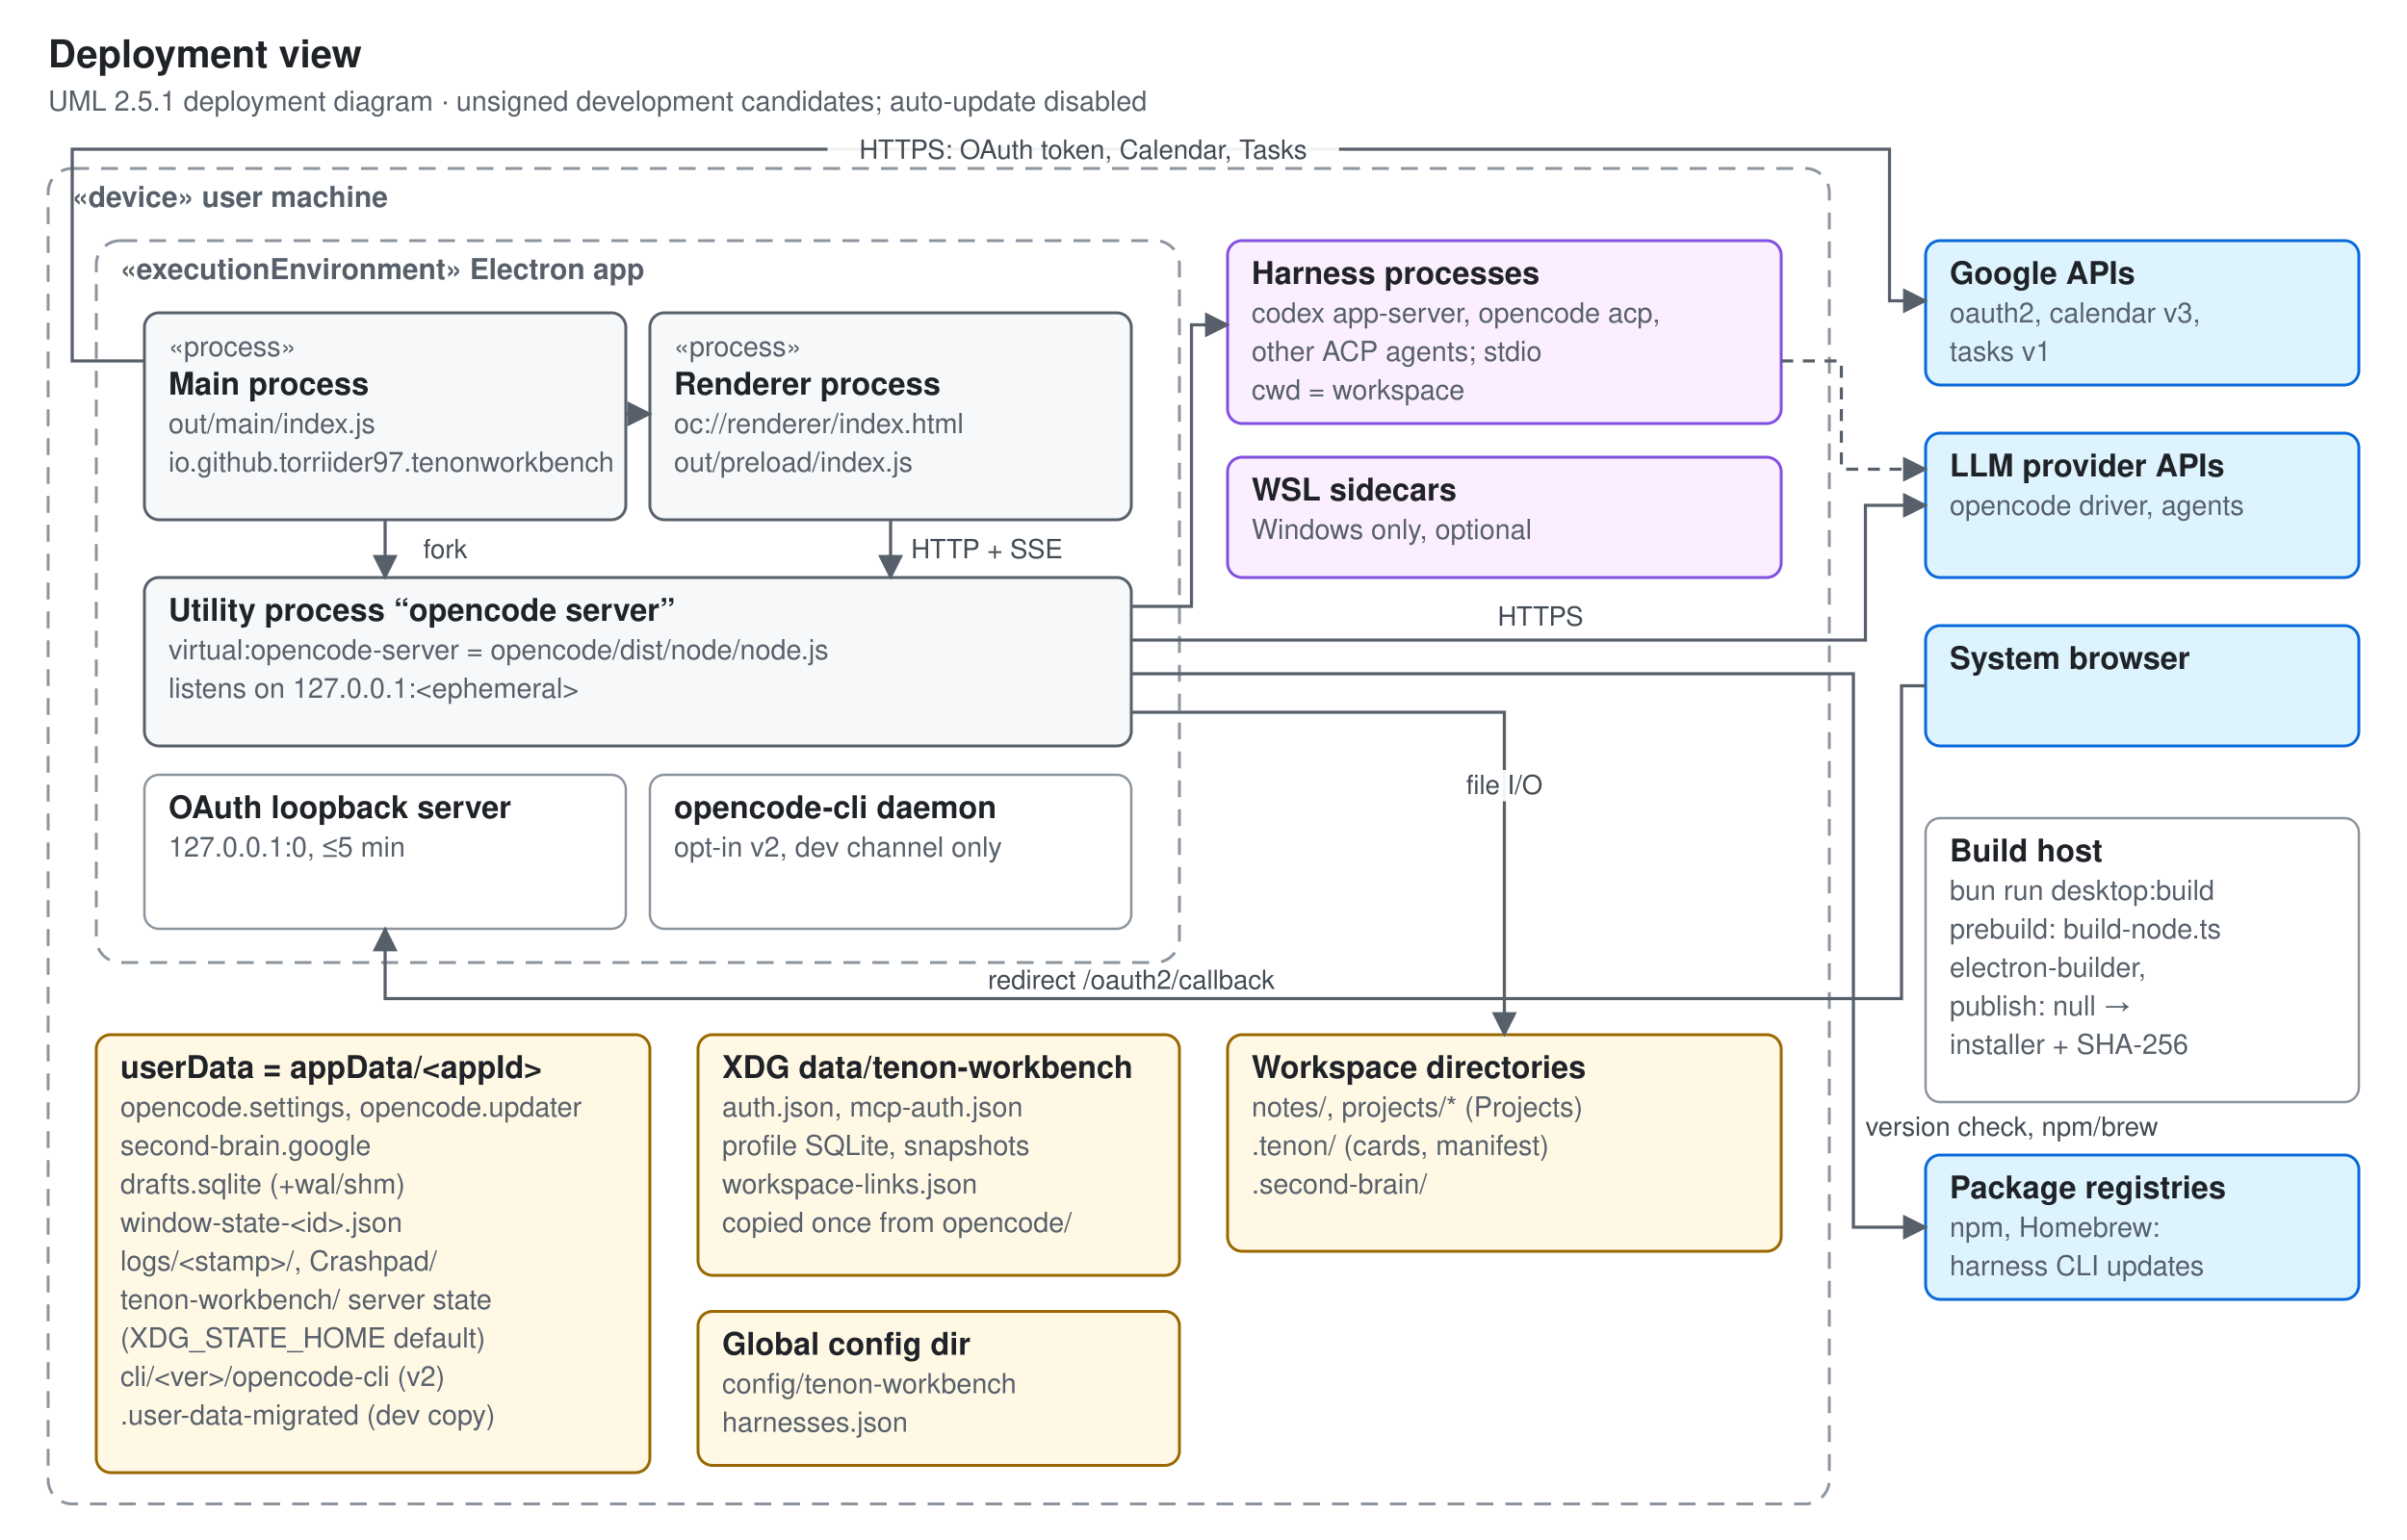
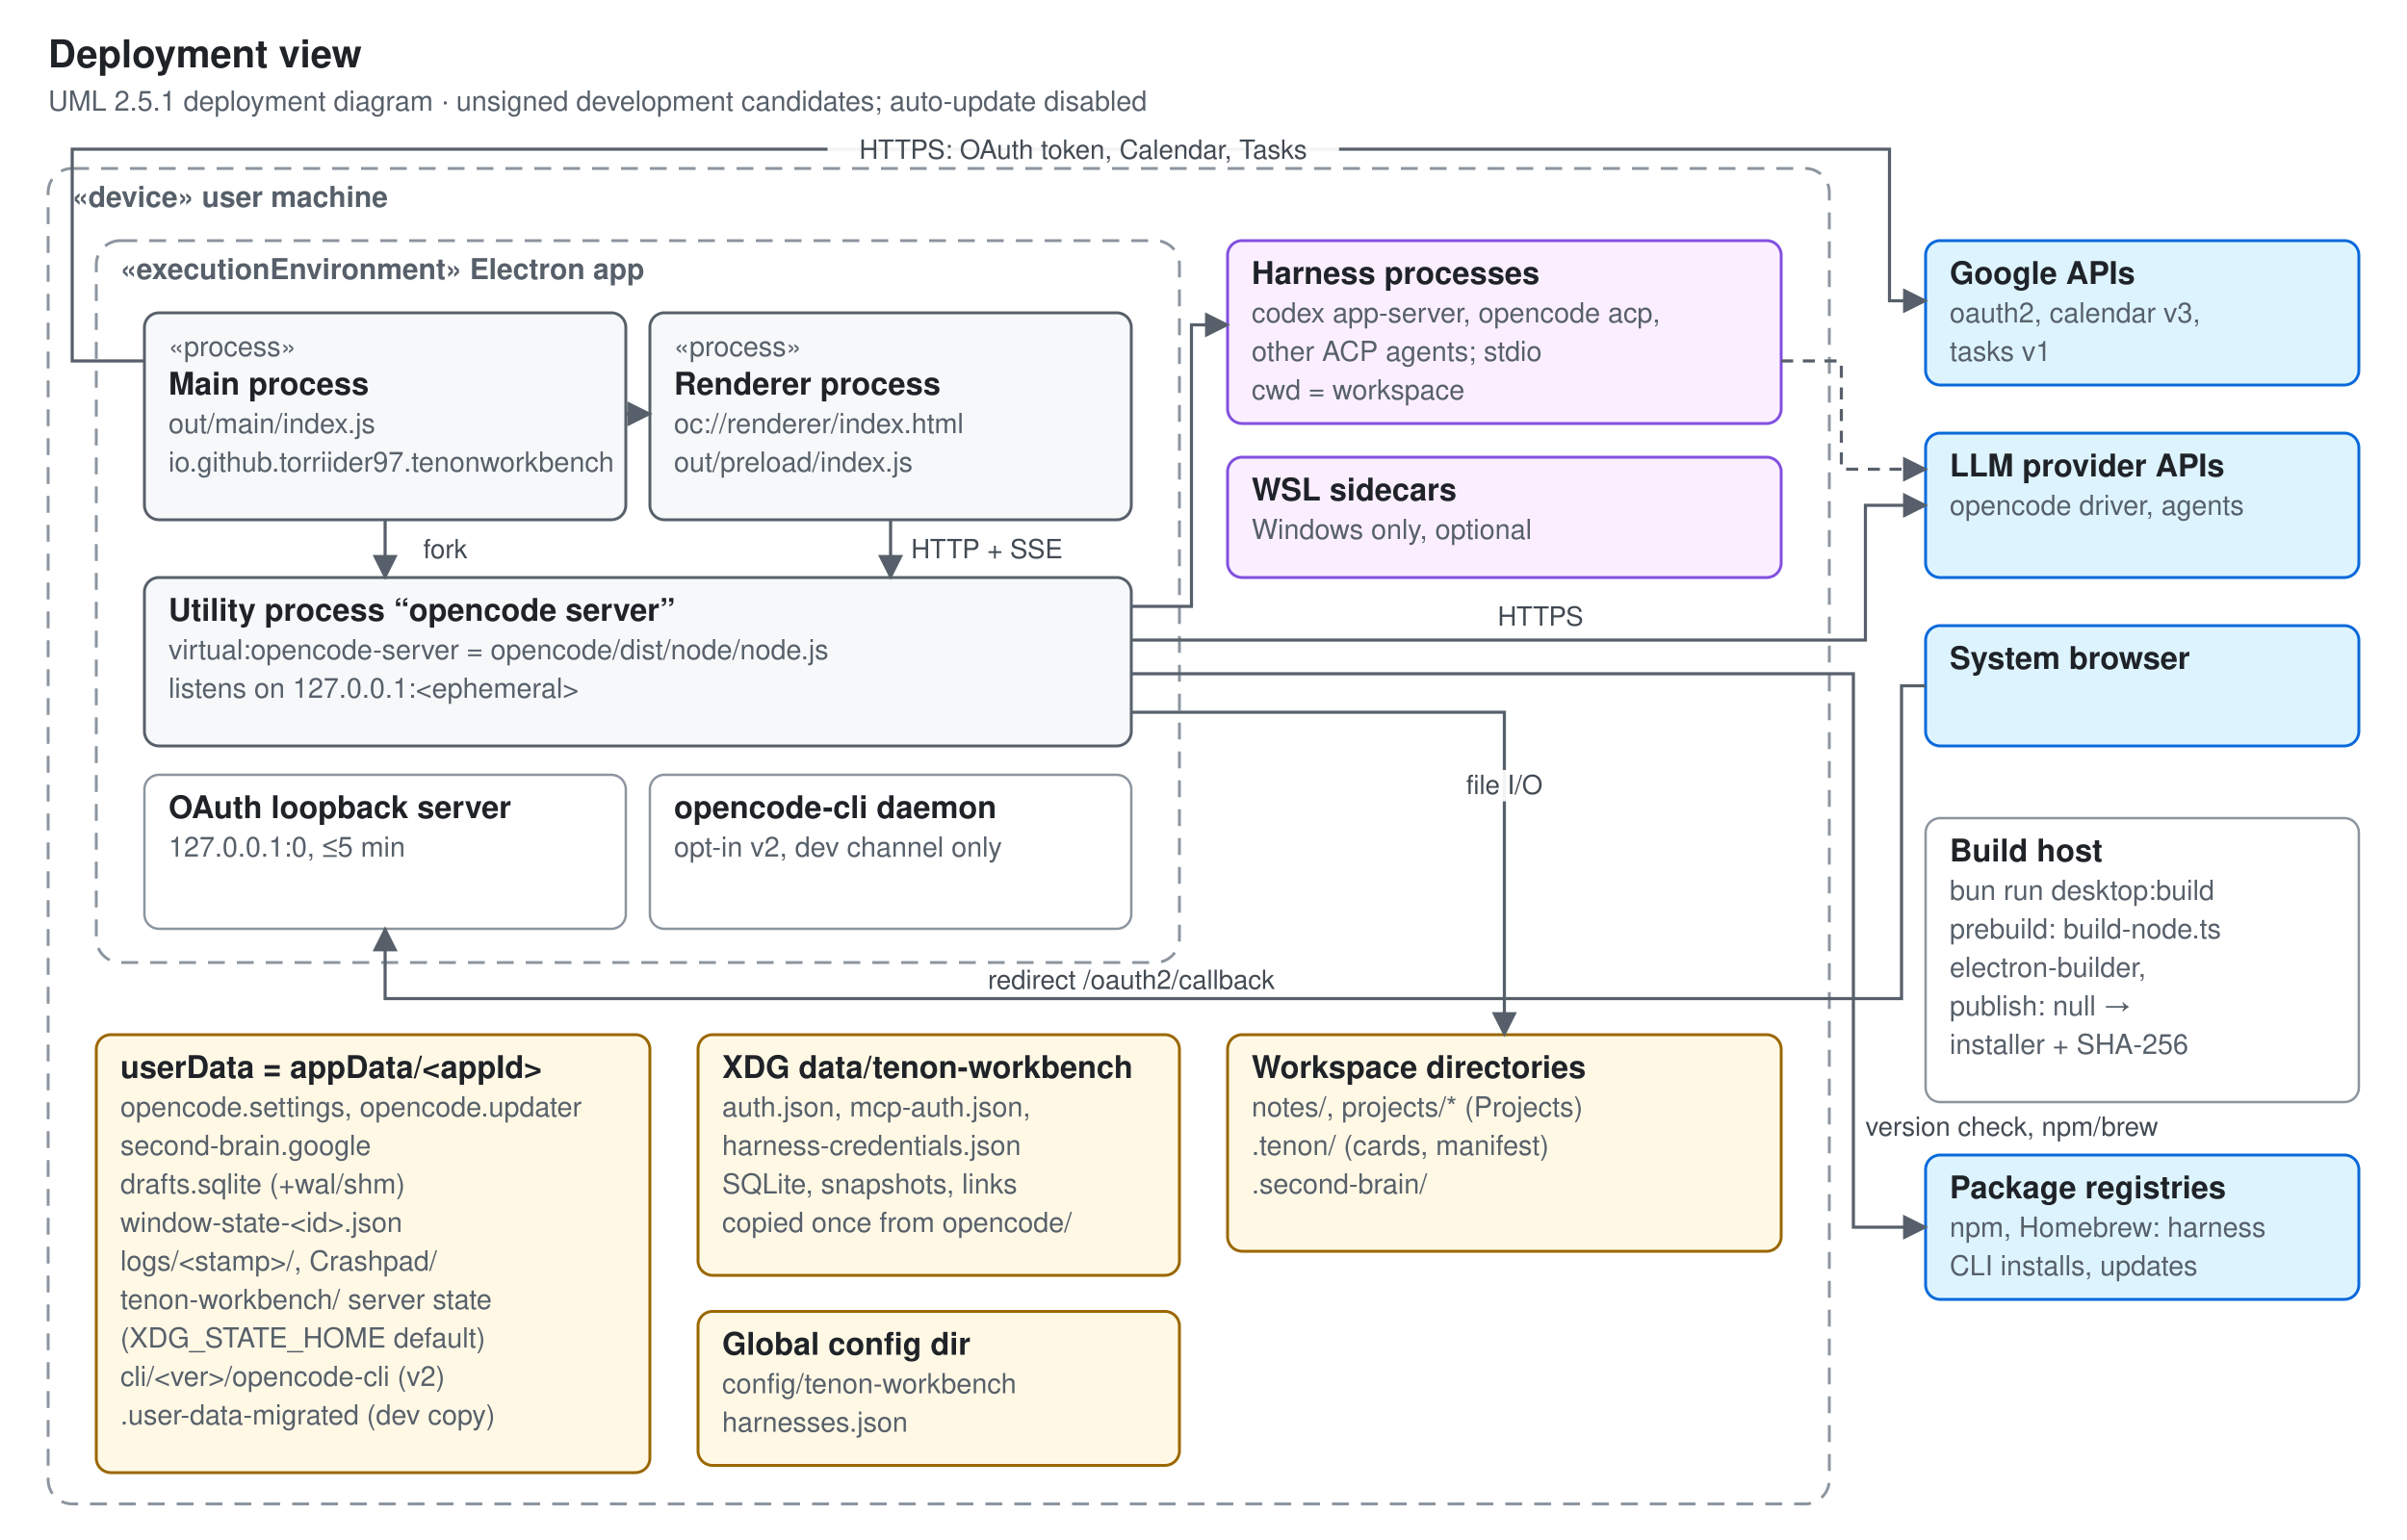
<svg xmlns="http://www.w3.org/2000/svg" viewBox="0 0 1000 640" width="1000" height="640" role="img" aria-labelledby="title desc">
  <style>
  .bg{fill:#ffffff}
  text{font-family:ui-sans-serif,system-ui,-apple-system,"Segoe UI",Helvetica,Arial,sans-serif;font-size:13px;fill:#1f2328}
  .t{font-weight:600}
  .s{font-size:11.5px;fill:#57606a}
  .h{font-size:16px;font-weight:600}
  .lbl{font-size:11px;fill:#424a53}
  .lblbg{fill:#ffffff;opacity:.92}
  .box{fill:#f6f8fa;stroke:#57606a;stroke-width:1.2}
  .sub{fill:#ffffff;stroke:#8c959f;stroke-width:1}
  .store{fill:#fff8e5;stroke:#9a6700;stroke-width:1.2}
  .ext{fill:#ddf4ff;stroke:#0969da;stroke-width:1.2}
  .proc{fill:#fbefff;stroke:#8250df;stroke-width:1.2}
  .zone{fill:none;stroke:#8c959f;stroke-width:1.2;stroke-dasharray:7 5}
  .zonet{font-size:12px;font-weight:600;fill:#57606a}
  .gapz{fill:#fff1f0;stroke:#cf222e;stroke-width:1.2}
  .e{fill:none;stroke:#57606a;stroke-width:1.3}
  .d{stroke-dasharray:5 4}
  .r{stroke:#cf222e}
  .sens{stroke:#bc4c00;stroke-width:2}
  .ah{fill:#57606a}
  .ahr{fill:#cf222e}
  .ahs{fill:#bc4c00}
  .life{stroke:#8c959f;stroke-width:1;stroke-dasharray:4 4}
  .act{fill:#eaeef2;stroke:#57606a;stroke-width:1}
  .frag{fill:none;stroke:#8c959f;stroke-width:1}
  .fragt{fill:#eaeef2;stroke:#8c959f;stroke-width:1}
  .dot{fill:#1f2328}
  .ring{fill:none;stroke:#1f2328;stroke-width:1.5}
  .dia{fill:#ffffff;stroke:#57606a;stroke-width:1.2}
  .bar{fill:#1f2328}
  @media (prefers-color-scheme: dark){
    .bg{fill:#0d1117}
    text{fill:#e6edf3}
    .s{fill:#9198a1} .lbl{fill:#c9d1d9} .lblbg{fill:#0d1117}
    .box{fill:#161b22;stroke:#8b949e} .sub{fill:#0d1117;stroke:#6e7681}
    .store{fill:#2b2111;stroke:#d29922} .ext{fill:#0c2d4a;stroke:#4493f8}
    .proc{fill:#271a3d;stroke:#ab7df8}
    .zone{stroke:#6e7681} .zonet{fill:#9198a1}
    .gapz{fill:#3a1517;stroke:#f85149}
    .e{stroke:#9198a1} .r{stroke:#f85149} .sens{stroke:#f0883e}
    .ah{fill:#9198a1} .ahr{fill:#f85149} .ahs{fill:#f0883e}
    .life{stroke:#6e7681} .act{fill:#21262d;stroke:#8b949e}
    .frag{stroke:#6e7681} .fragt{fill:#21262d;stroke:#6e7681}
    .dot{fill:#e6edf3} .ring{stroke:#e6edf3} .dia{fill:#0d1117;stroke:#8b949e} .bar{fill:#e6edf3}
  }
</style>
  <defs>
    <marker id="a" viewBox="0 0 10 10" refX="9" refY="5" markerWidth="8" markerHeight="8" orient="auto-start-reverse">
      <path class="ah" d="M0,0 L10,5 L0,10 z" />
    </marker>
    <marker id="ar" viewBox="0 0 10 10" refX="9" refY="5" markerWidth="8" markerHeight="8" orient="auto-start-reverse">
      <path class="ahr" d="M0,0 L10,5 L0,10 z" />
    </marker>
    <marker id="as" viewBox="0 0 10 10" refX="9" refY="5" markerWidth="8" markerHeight="8" orient="auto-start-reverse">
      <path class="ahs" d="M0,0 L10,5 L0,10 z" />
    </marker>
    <marker id="o" viewBox="0 0 10 10" refX="9" refY="5" markerWidth="9" markerHeight="9" orient="auto-start-reverse">
      <path class="e" d="M0,0 L10,5 L0,10" />
    </marker>
    <marker id="dm" viewBox="0 0 12 12" refX="1" refY="6" markerWidth="11" markerHeight="11" orient="auto-start-reverse">
      <path class="bar" d="M1,6 L6,1 L11,6 L6,11 z" />
    </marker>
  </defs>
  <rect class="bg" x="0" y="0" width="1000" height="640" />
  <text x="20" y="28" text-anchor="start" class="h">Deployment view</text>
  <text x="20" y="46" text-anchor="start" class="s">UML 2.5.1 deployment diagram · unsigned development candidates; auto-update disabled</text>
  <rect class="zone" x="20" y="70" width="740" height="555" rx="10" />
  <text x="30" y="86" text-anchor="start" class="zonet">«device» user machine</text>
  <rect class="zone" x="40" y="100" width="450" height="300" rx="10" />
  <text x="50" y="116" text-anchor="start" class="zonet">«executionEnvironment» Electron app</text>
  <rect class="box" x="60" y="130" width="200" height="86" rx="6" />
  <text x="70" y="148" text-anchor="start" class="s">«process»</text>
  <text x="70" y="164" text-anchor="start" class="t">Main process</text>
  <text x="70" y="180" text-anchor="start" class="s">out/main/index.js</text>
  <text x="70" y="196" text-anchor="start" class="s">io.github.torriider97.tenonworkbench</text>
  <rect class="box" x="270" y="130" width="200" height="86" rx="6" />
  <text x="280" y="148" text-anchor="start" class="s">«process»</text>
  <text x="280" y="164" text-anchor="start" class="t">Renderer process</text>
  <text x="280" y="180" text-anchor="start" class="s">oc://renderer/index.html</text>
  <text x="280" y="196" text-anchor="start" class="s">out/preload/index.js</text>
  <rect class="box" x="60" y="240" width="410" height="70" rx="6" />
  <text x="70" y="258" text-anchor="start" class="t">Utility process “opencode server”</text>
  <text x="70" y="274" text-anchor="start" class="s">virtual:opencode-server = opencode/dist/node/node.js</text>
  <text x="70" y="290" text-anchor="start" class="s">listens on 127.0.0.1:&lt;ephemeral&gt;</text>
  <rect class="sub" x="60" y="322" width="200" height="64" rx="6" />
  <text x="70" y="340" text-anchor="start" class="t">OAuth loopback server</text>
  <text x="70" y="356" text-anchor="start" class="s">127.0.0.1:0, ≤5 min</text>
  <rect class="sub" x="270" y="322" width="200" height="64" rx="6" />
  <text x="280" y="340" text-anchor="start" class="t">opencode-cli daemon</text>
  <text x="280" y="356" text-anchor="start" class="s">opt-in v2, dev channel only</text>
  <rect class="proc" x="510" y="100" width="230" height="76" rx="6" />
  <text x="520" y="118" text-anchor="start" class="t">Harness processes</text>
  <text x="520" y="134" text-anchor="start" class="s">codex app-server, opencode acp,</text>
  <text x="520" y="150" text-anchor="start" class="s">other ACP agents; stdio</text>
  <text x="520" y="166" text-anchor="start" class="s">cwd = workspace</text>
  <rect class="proc" x="510" y="190" width="230" height="50" rx="6" />
  <text x="520" y="208" text-anchor="start" class="t">WSL sidecars</text>
  <text x="520" y="224" text-anchor="start" class="s">Windows only, optional</text>
  <rect class="store" x="40" y="430" width="230" height="182" rx="6" />
  <text x="50" y="448" text-anchor="start" class="t">userData = appData/&lt;appId&gt;</text>
  <text x="50" y="464" text-anchor="start" class="s">opencode.settings, opencode.updater</text>
  <text x="50" y="480" text-anchor="start" class="s">second-brain.google</text>
  <text x="50" y="496" text-anchor="start" class="s">drafts.sqlite (+wal/shm)</text>
  <text x="50" y="512" text-anchor="start" class="s">window-state-&lt;id&gt;.json</text>
  <text x="50" y="528" text-anchor="start" class="s">logs/&lt;stamp&gt;/, Crashpad/</text>
  <text x="50" y="544" text-anchor="start" class="s">tenon-workbench/ server state</text>
  <text x="50" y="560" text-anchor="start" class="s">(XDG_STATE_HOME default)</text>
  <text x="50" y="576" text-anchor="start" class="s">cli/&lt;ver&gt;/opencode-cli (v2)</text>
  <text x="50" y="592" text-anchor="start" class="s">.user-data-migrated (dev copy)</text>
  <rect class="store" x="290" y="430" width="200" height="100" rx="6" />
  <text x="300" y="448" text-anchor="start" class="t">XDG data/tenon-workbench</text>
-   <text x="300" y="464" text-anchor="start" class="s">auth.json, mcp-auth.json</text>
-   <text x="300" y="480" text-anchor="start" class="s">profile SQLite, snapshots</text>
-   <text x="300" y="496" text-anchor="start" class="s">workspace-links.json</text>
+   <text x="300" y="464" text-anchor="start" class="s">auth.json, mcp-auth.json,</text>
+   <text x="300" y="480" text-anchor="start" class="s">harness-credentials.json</text>
+   <text x="300" y="496" text-anchor="start" class="s">SQLite, snapshots, links</text>
  <text x="300" y="512" text-anchor="start" class="s">copied once from opencode/</text>
  <rect class="store" x="290" y="545" width="200" height="64" rx="6" />
  <text x="300" y="563" text-anchor="start" class="t">Global config dir</text>
  <text x="300" y="579" text-anchor="start" class="s">config/tenon-workbench</text>
  <text x="300" y="595" text-anchor="start" class="s">harnesses.json</text>
  <rect class="store" x="510" y="430" width="230" height="90" rx="6" />
  <text x="520" y="448" text-anchor="start" class="t">Workspace directories</text>
  <text x="520" y="464" text-anchor="start" class="s">notes/, projects/* (Projects)</text>
  <text x="520" y="480" text-anchor="start" class="s">.tenon/ (cards, manifest)</text>
  <text x="520" y="496" text-anchor="start" class="s">.second-brain/</text>
  <rect class="ext" x="800" y="100" width="180" height="60" rx="6" />
  <text x="810" y="118" text-anchor="start" class="t">Google APIs</text>
  <text x="810" y="134" text-anchor="start" class="s">oauth2, calendar v3,</text>
  <text x="810" y="150" text-anchor="start" class="s">tasks v1</text>
  <rect class="ext" x="800" y="180" width="180" height="60" rx="6" />
  <text x="810" y="198" text-anchor="start" class="t">LLM provider APIs</text>
  <text x="810" y="214" text-anchor="start" class="s">opencode driver, agents</text>
  <rect class="ext" x="800" y="260" width="180" height="50" rx="6" />
  <text x="810" y="278" text-anchor="start" class="t">System browser</text>
  <rect class="ext" x="800" y="480" width="180" height="60" rx="6" />
  <text x="810" y="498" text-anchor="start" class="t">Package registries</text>
-   <text x="810" y="514" text-anchor="start" class="s">npm, Homebrew:</text>
-   <text x="810" y="530" text-anchor="start" class="s">harness CLI updates</text>
+   <text x="810" y="514" text-anchor="start" class="s">npm, Homebrew: harness</text>
+   <text x="810" y="530" text-anchor="start" class="s">CLI installs, updates</text>
  <rect class="sub" x="800" y="340" width="180" height="118" rx="6" />
  <text x="810" y="358" text-anchor="start" class="t">Build host</text>
  <text x="810" y="374" text-anchor="start" class="s">bun run desktop:build</text>
  <text x="810" y="390" text-anchor="start" class="s">prebuild: build-node.ts</text>
  <text x="810" y="406" text-anchor="start" class="s">electron-builder,</text>
  <text x="810" y="422" text-anchor="start" class="s">publish: null →</text>
  <text x="810" y="438" text-anchor="start" class="s">installer + SHA-256</text>
  <path class="e " d="M260,172 L270,172" marker-end="url(#a)" />
  <path class="e " d="M160,216 L160,240" marker-end="url(#a)" />
  <path class="e " d="M370,216 L370,240" marker-end="url(#a)" />
  <path class="e " d="M60,150 L30,150 L30,62 L785,62 L785,125 L800,125" marker-end="url(#a)" />
  <path class="e " d="M470,252 L495,252 L495,135 L510,135" marker-end="url(#a)" />
  <path class="e " d="M470,266 L775,266 L775,210 L800,210" marker-end="url(#a)" />
  <path class="e d" d="M740,150 L765,150 L765,195 L800,195" marker-end="url(#a)" />
  <path class="e " d="M800,285 L790,285 L790,415 L160,415 L160,386" marker-end="url(#a)" />
  <path class="e " d="M470,296 L625,296 L625,430" marker-end="url(#a)" />
  <path class="e " d="M470,280 L770,280 L770,510 L800,510" marker-end="url(#a)" />
  <rect class="lblbg" x="170.2" y="222.0" width="29.6" height="13" rx="2" />
  <text class="lbl" x="185" y="232" text-anchor="middle">fork</text>
  <rect class="lblbg" x="377.5" y="222.0" width="65.0" height="13" rx="2" />
  <text class="lbl" x="410" y="232" text-anchor="middle">HTTP + SSE</text>
  <rect class="lblbg" x="343.8" y="56.0" width="212.5" height="13" rx="2" />
  <text class="lbl" x="450" y="66" text-anchor="middle">HTTPS: OAuth token, Calendar, Tasks</text>
  <rect class="lblbg" x="622.2" y="250.0" width="35.5" height="13" rx="2" />
  <text class="lbl" x="640" y="260" text-anchor="middle">HTTPS</text>
  <rect class="lblbg" x="393.2" y="401.0" width="153.5" height="13" rx="2" />
  <text class="lbl" x="470" y="411" text-anchor="middle">redirect /oauth2/callback</text>
  <rect class="lblbg" x="598.4" y="320.0" width="53.2" height="13" rx="2" />
  <text class="lbl" x="625" y="330" text-anchor="middle">file I/O</text>
  <rect class="lblbg" x="772.0" y="462.0" width="141.7" height="13" rx="2" />
  <text class="lbl" x="775" y="472" text-anchor="start">version check, npm/brew</text>
</svg>
